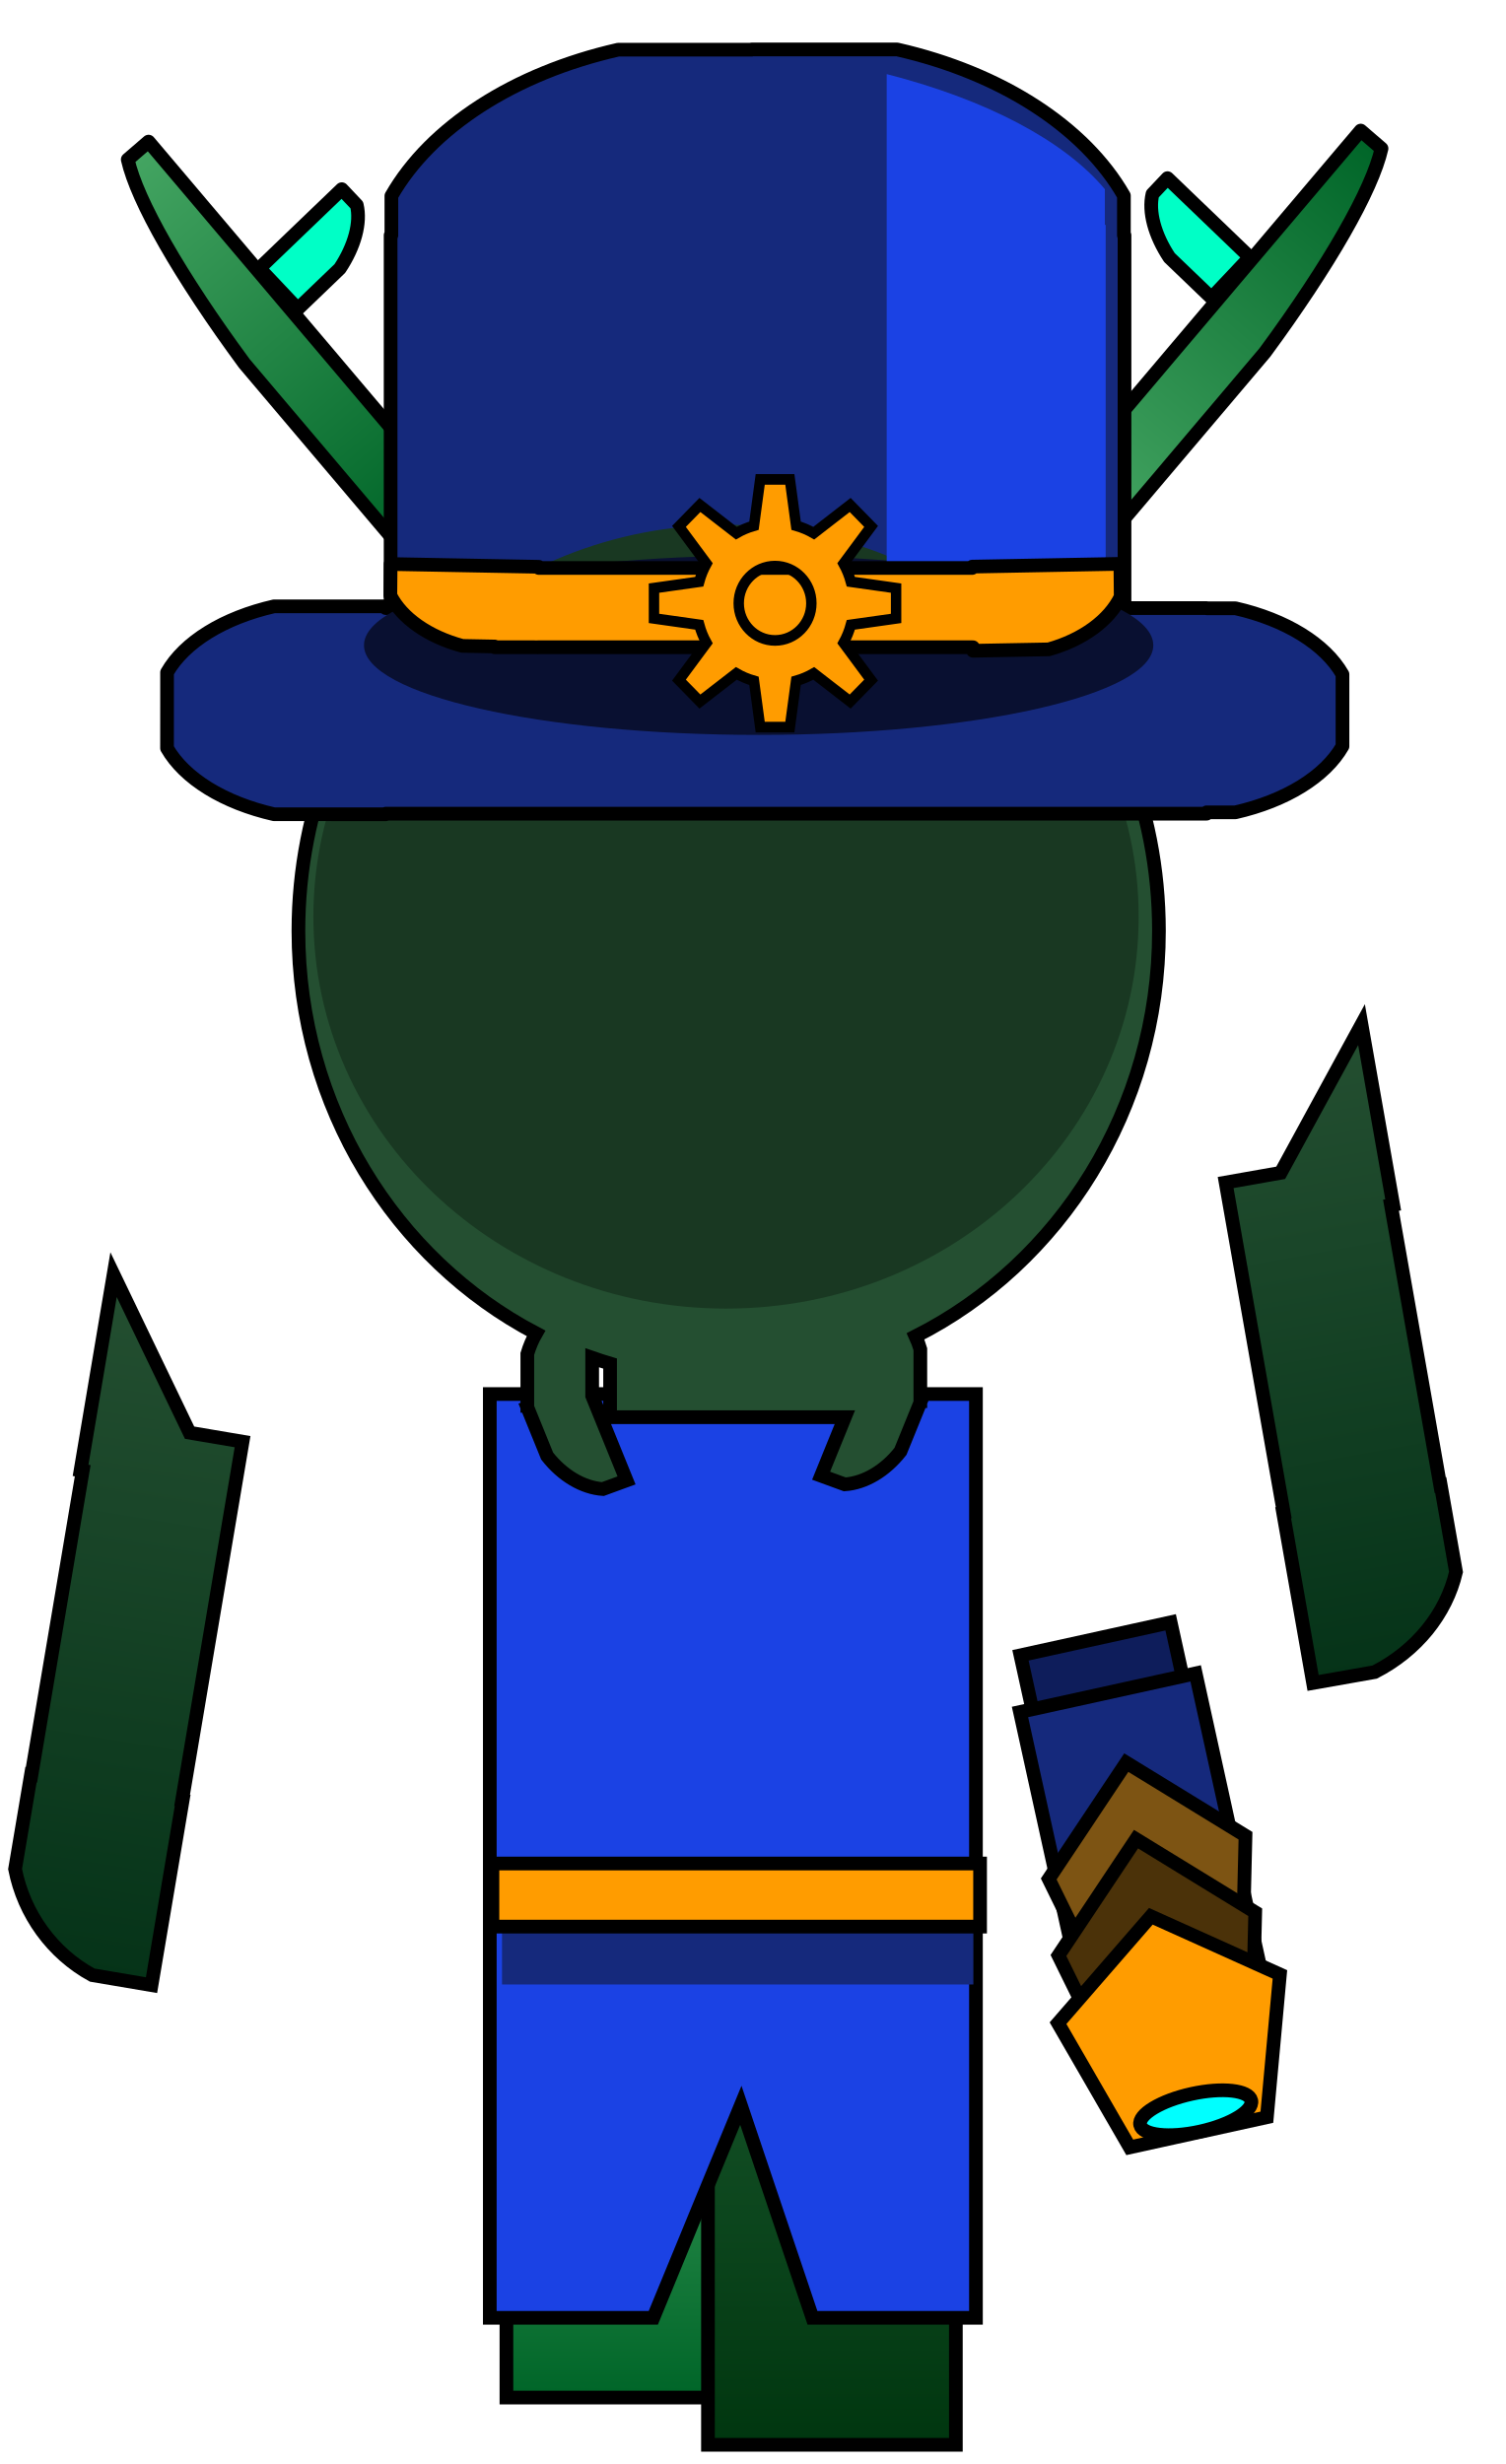
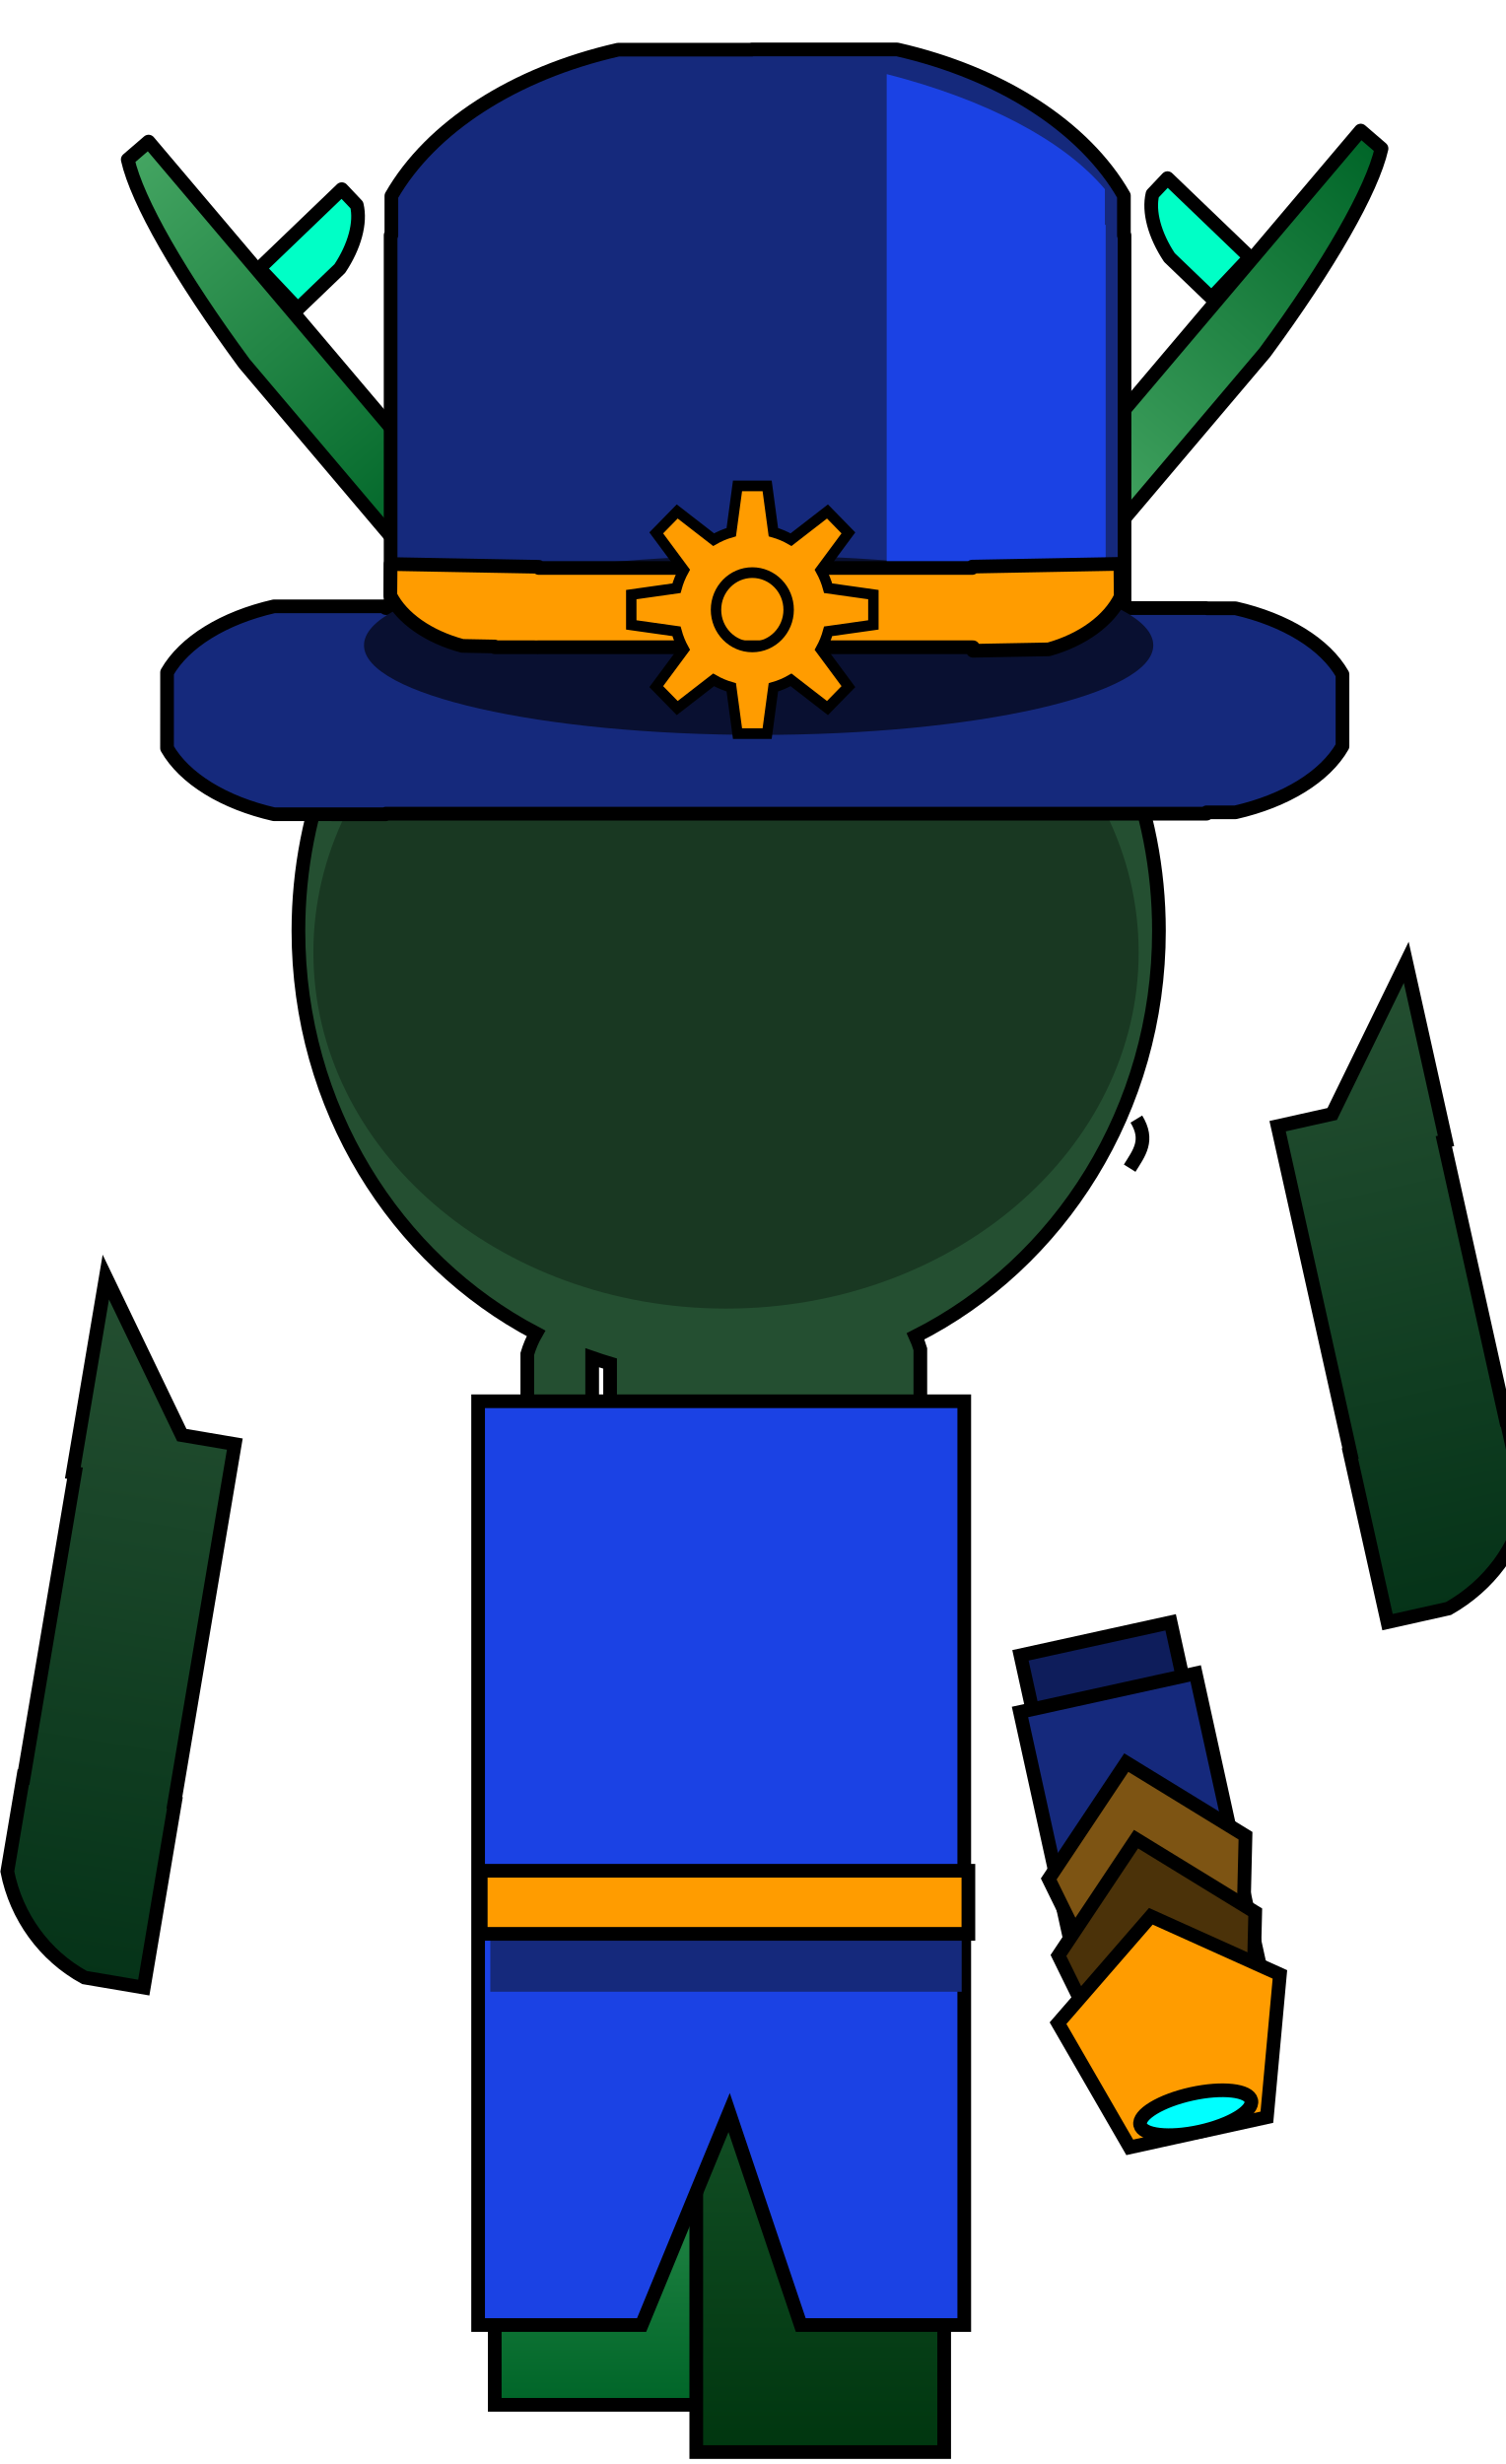
<svg xmlns="http://www.w3.org/2000/svg" xmlns:ns1="https://boxy-svg.com" viewBox="0 0 110 180" width="110px" height="180px">
  <defs>
    <linearGradient gradientUnits="userSpaceOnUse" x1="61.751" y1="4.64" x2="61.751" y2="26.708" id="gradient-6" gradientTransform="matrix(-1.180857, -1.017182, 1.008421, -1.191115, 147.3334, 105.8389)">
      <stop offset="0" style="stop-color: rgb(26.667% 64.706% 38.431%)" />
      <stop offset="1" style="stop-color: rgb(0% 39.662% 15.739%)" />
    </linearGradient>
    <linearGradient gradientUnits="userSpaceOnUse" x1="16.555" y1="5.154" x2="16.555" y2="27.222" id="gradient-5" gradientTransform="matrix(1.180857, -1.017182, 1.008421, 1.191115, -15.83714, 22.71915)">
      <stop offset="0" style="stop-color: rgb(26.667% 64.706% 38.431%)" />
      <stop offset="1" style="stop-color: rgb(0% 39.662% 15.739%)" />
    </linearGradient>
-     <linearGradient gradientUnits="userSpaceOnUse" x1="43.08" y1="89.367" x2="43.08" y2="109.039" id="gradient-0" gradientTransform="matrix(1.634354, 0, 0, 1.566338, -9.633743, 7.806114)">
+     <linearGradient gradientUnits="userSpaceOnUse" x1="43.08" y1="89.367" x2="43.08" y2="109.039" id="gradient-0" gradientTransform="matrix(1.634354, 0, 0, 1.566338, -72.14773, -1.729918)">
      <stop offset="0" style="stop-color: rgb(8.627% 32.549% 16.078%)" />
      <stop offset="1" style="stop-color: rgb(0% 21.246% 5.819%)" />
    </linearGradient>
-     <linearGradient gradientUnits="userSpaceOnUse" x1="33.017" y1="87.365" x2="33.017" y2="109.039" id="gradient-3" gradientTransform="matrix(1.668197, 0, 0, 1.40709, -8.840364, 21.71877)">
+     <linearGradient gradientUnits="userSpaceOnUse" x1="33.017" y1="87.365" x2="33.017" y2="109.039" id="gradient-3" gradientTransform="matrix(1.668197, 0, 0, 1.40709, -71.35435, 12.18274)">
      <stop offset="0" style="stop-color: rgb(26.667% 64.706% 38.431%)" />
      <stop offset="1" style="stop-color: rgb(0% 39.662% 15.739%)" />
    </linearGradient>
-     <linearGradient gradientUnits="userSpaceOnUse" x1="28.646" y1="90.587" x2="28.646" y2="141.378" id="gradient-1">
+     <linearGradient gradientUnits="userSpaceOnUse" x1="28.646" y1="90.587" x2="28.646" y2="141.378" id="gradient-1" gradientTransform="matrix(1, 0, 0, 1, -0.529803, 0.264849)">
      <stop offset="0" style="stop-color: rgb(14.118% 30.98% 19.216%)" />
      <stop offset="1" style="stop-color: rgb(2.156% 20.161% 9.313%)" />
    </linearGradient>
-     <linearGradient gradientUnits="userSpaceOnUse" x1="78.828" y1="91.139" x2="78.828" y2="137.871" id="gradient-2">
+     <linearGradient gradientUnits="userSpaceOnUse" x1="78.828" y1="91.139" x2="78.828" y2="137.871" id="gradient-2" gradientTransform="matrix(1.000001, 0, 0, 1.000001, -0.000045, -0.000081)">
      <stop offset="0" style="stop-color: rgb(14.118% 30.98% 19.216%)" />
      <stop offset="1" style="stop-color: rgb(2.156% 20.161% 9.313%)" />
    </linearGradient>
  </defs>
  <path d="M 99.402 9.539 L 77.148 35.825 L 81.037 39.175 L 92.404 25.748 C 97.103 19.361 100.247 13.867 100.923 10.85 L 99.402 9.539 Z" style="stroke: rgb(0, 0, 0); stroke-linejoin: round; stroke-linecap: round; fill: url(&quot;#gradient-6&quot;); transform-origin: 62.098px 10.789px;" />
  <g transform="matrix(-1.552848, 0, 0, 1.566338, 116.1274, -10.86369)">
    <path d="M 13.052 20.964 L 13.052 26.317 L 10.434 26.317 L 10.434 23.583 C 10.71 22.354 11.297 21.388 12.028 20.964 L 13.052 20.964 Z" style="stroke: rgb(0, 0, 0); stroke-linejoin: round; stroke-linecap: round; fill: rgb(0, 255, 198); transform-box: fill-box; transform-origin: 50% 50%;" transform="matrix(-0.570538, -0.821271, 0.821271, -0.570538, -0.000001, -0.000002)" />
    <path d="M 8.896 12.98 L 8.896 18.333 L 6.278 18.333 L 6.278 15.599 C 6.554 14.37 7.141 13.404 7.872 12.98 L 8.896 12.98 Z" style="stroke: rgb(0, 0, 0); stroke-linejoin: round; stroke-linecap: round; fill: rgb(0, 255, 198); transform-origin: 7.587px 15.657px;" transform="matrix(-0.142092, -0.989853, 0.989853, -0.142092, -0.000002, 0)" />
    <path d="M 10.662 17.127 L 10.662 22.48 L 8.044 22.48 L 8.044 19.746 C 8.32 18.517 8.907 17.551 9.638 17.127 L 10.662 17.127 Z" style="stroke: rgb(0, 0, 0); stroke-linejoin: round; stroke-linecap: round; fill: rgb(0, 255, 198); transform-origin: 9.353px 19.804px;" transform="matrix(-0.465849, -0.884864, 0.884864, -0.465849, 0.000001, 0)" />
    <path d="M 17.44 17.691 L 17.44 12.338 L 14.822 12.338 L 14.822 15.072 C 15.098 16.301 15.685 17.267 16.416 17.691 L 17.44 17.691 Z" style="stroke: rgb(0, 0, 0); stroke-linejoin: round; stroke-linecap: round; fill: rgb(0, 255, 198); transform-origin: 16.131px 15.014px;" transform="matrix(-0.689551, -0.724237, 0.724237, -0.689551, 0.000001, 0)" />
    <path d="M 14.93 14.622 L 14.93 9.269 L 12.312 9.269 L 12.312 12.003 C 12.588 13.232 13.175 14.198 13.906 14.622 L 14.93 14.622 Z" style="stroke: rgb(0, 0, 0); stroke-linejoin: round; stroke-linecap: round; fill: rgb(0, 255, 198); transform-origin: 13.621px 11.945px;" transform="matrix(-0.782727, -0.622365, 0.622365, -0.782727, -0.000002, -0.000002)" />
  </g>
  <path d="M 85.287 13.014 L 91.307 18.795 L 88.503 21.765 L 85.429 18.812 C 84.342 17.172 83.884 15.462 84.19 14.175 L 85.287 13.014 Z" style="stroke: rgb(0, 0, 0); stroke-linejoin: round; stroke-linecap: round; fill: rgb(0, 255, 198); transform-origin: 59.958px 6.341px;" />
-   <path d="M 72.993 100.753 L 72.939 125.245 L 72.896 125.245 L 72.869 137.863 L 77.436 137.871 C 80.707 136.878 83.33 134.606 84.57 131.712 L 84.584 125.266 L 84.545 125.266 L 84.593 104.505 L 84.756 104.505 L 84.787 91.139 L 77.077 100.76 L 72.993 100.753 Z" style="stroke: rgb(0, 0, 0); transform-box: fill-box; transform-origin: 52.826% 50.713%; fill: url(&quot;#gradient-2&quot;);" transform="matrix(0.984493, -0.175425, 0.175425, 0.984493, -0.000001, 0)" />
+   <path d="M 72.993 100.753 L 72.939 125.245 L 72.896 125.245 L 72.869 137.863 L 77.436 137.871 C 80.707 136.878 83.33 134.606 84.57 131.712 L 84.584 125.266 L 84.545 125.266 L 84.593 104.505 L 84.756 104.505 L 84.787 91.139 L 77.077 100.76 L 72.993 100.753 Z" style="stroke: rgb(0, 0, 0); fill: url(&quot;#gradient-2&quot;); transform-box: fill-box; transform-origin: 52.826% 50.713%;" transform="matrix(0.975599, -0.219558, 0.219558, 0.975599, 0, 0)" />
  <path d="M 10.853 10.345 L 33.107 36.63 L 29.218 39.98 L 17.851 26.553 C 13.152 20.166 10.008 14.673 9.332 11.655 L 10.853 10.345 Z" style="stroke: rgb(0, 0, 0); stroke-linejoin: round; stroke-linecap: round; fill: url(&quot;#gradient-5&quot;); transform-origin: 16.902px 11.303px;" />
  <g transform="matrix(1.552848, 0, 0, 1.566338, -5.870526, -10.05842)">
    <path d="M 13.052 20.964 L 13.052 26.317 L 10.434 26.317 L 10.434 23.583 C 10.71 22.354 11.297 21.388 12.028 20.964 L 13.052 20.964 Z" style="stroke: rgb(0, 0, 0); stroke-linejoin: round; stroke-linecap: round; fill: rgb(0, 255, 198); transform-box: fill-box; transform-origin: 50% 50%;" transform="matrix(-0.570538, -0.821271, 0.821271, -0.570538, -0.000001, -0.000002)" />
    <path d="M 8.896 12.98 L 8.896 18.333 L 6.278 18.333 L 6.278 15.599 C 6.554 14.37 7.141 13.404 7.872 12.98 L 8.896 12.98 Z" style="stroke: rgb(0, 0, 0); stroke-linejoin: round; stroke-linecap: round; fill: rgb(0, 255, 198); transform-origin: 7.587px 15.657px;" transform="matrix(-0.142092, -0.989853, 0.989853, -0.142092, -0.000002, 0)" />
    <path d="M 10.662 17.127 L 10.662 22.48 L 8.044 22.48 L 8.044 19.746 C 8.32 18.517 8.907 17.551 9.638 17.127 L 10.662 17.127 Z" style="stroke: rgb(0, 0, 0); stroke-linejoin: round; stroke-linecap: round; fill: rgb(0, 255, 198); transform-origin: 9.353px 19.804px;" transform="matrix(-0.465849, -0.884864, 0.884864, -0.465849, 0.000001, 0)" />
    <path d="M 17.44 17.691 L 17.44 12.338 L 14.822 12.338 L 14.822 15.072 C 15.098 16.301 15.685 17.267 16.416 17.691 L 17.44 17.691 Z" style="stroke: rgb(0, 0, 0); stroke-linejoin: round; stroke-linecap: round; fill: rgb(0, 255, 198); transform-origin: 16.131px 15.014px;" transform="matrix(-0.689551, -0.724237, 0.724237, -0.689551, 0.000001, 0)" />
    <path d="M 14.93 14.622 L 14.93 9.269 L 12.312 9.269 L 12.312 12.003 C 12.588 13.232 13.175 14.198 13.906 14.622 L 14.93 14.622 Z" style="stroke: rgb(0, 0, 0); stroke-linejoin: round; stroke-linecap: round; fill: rgb(0, 255, 198); transform-origin: 13.621px 11.945px;" transform="matrix(-0.782727, -0.622365, 0.622365, -0.782727, -0.000002, -0.000002)" />
  </g>
  <path d="M 24.968 13.819 L 18.948 19.6 L 21.751 22.57 L 24.826 19.617 C 25.913 17.977 26.371 16.268 26.065 14.98 L 24.968 13.819 Z" style="stroke: rgb(0, 0, 0); stroke-linejoin: round; stroke-linecap: round; fill: rgb(0, 255, 198); transform-origin: 19.042px 6.855px;" />
-   <rect x="36.996" y="144.649" width="18.485" height="30.497" style="stroke: rgb(0, 0, 0); fill: url(&quot;#gradient-3&quot;);" />
-   <rect x="51.718" y="147.785" width="18.11" height="30.813" style="stroke: rgb(0, 0, 0); fill: url(&quot;#gradient-0&quot;);" />
-   <path d="M 34.349 101.122 L 34.184 127.693 L 34.223 127.693 L 34.139 141.378 L 29.747 141.346 C 26.611 140.242 24.11 137.753 22.943 134.604 L 22.987 127.611 L 23.023 127.611 L 23.163 105.088 L 23.004 105.087 L 23.094 90.587 L 30.423 101.094 L 34.349 101.122 Z" style="stroke: rgb(0, 0, 0); transform-box: fill-box; transform-origin: 46.733% 50.933%; fill: url(&quot;#gradient-1&quot;);" transform="matrix(0.987106, 0.160069, -0.160069, 0.987106, 0, 0)" />
-   <path d="M 35.781 101.836 L 71.295 101.836 L 71.295 169.319 L 59.351 169.319 L 54.12 153.796 L 47.725 169.319 L 35.781 169.319 L 35.781 101.836 Z" style="stroke: rgb(0, 0, 0); fill: rgb(27, 66, 228);" />
+   <path d="M 33.819 101.387 L 33.654 127.958 L 33.693 127.958 L 33.609 141.643 L 29.217 141.611 C 26.081 140.507 23.58 138.018 22.413 134.869 L 22.457 127.876 L 22.493 127.876 L 22.633 105.353 L 22.474 105.352 L 22.564 90.852 L 29.893 101.359 L 33.819 101.387 Z" style="stroke: rgb(0, 0, 0); fill: url(&quot;#gradient-1&quot;); transform-box: fill-box; transform-origin: 46.733% 50.933%;" transform="matrix(0.987106, 0.160069, -0.160069, 0.987106, 0, 0.000001)" />
  <path d="M 84.663 68.003 C 84.663 81.041 77.405 92.308 66.882 97.621 C 67.019 97.92 67.136 98.235 67.232 98.562 L 67.232 102.357 L 66.881 102.357 L 67.221 102.483 L 65.783 106.024 C 64.67 107.446 63.173 108.336 61.713 108.435 L 59.983 107.803 L 61.72 103.528 L 44.568 103.528 L 44.568 99.611 C 44.128 99.48 43.691 99.338 43.259 99.187 L 43.259 101.966 L 45.77 108.146 L 44.04 108.778 C 42.58 108.679 41.083 107.789 39.97 106.367 L 38.532 102.826 L 38.872 102.7 L 38.521 102.7 L 38.521 98.905 C 38.68 98.365 38.896 97.859 39.158 97.405 C 28.864 92.004 21.8 80.867 21.8 68.003 C 21.8 49.847 35.872 35.13 53.231 35.13 C 70.591 35.13 84.663 49.847 84.663 68.003 Z" style="stroke: rgb(0, 0, 0); fill: rgb(36, 79, 49);" />
+   <g transform="matrix(1, 0, 0, 1, 61.65976, 10.06581)">
+     <rect x="-25.518" y="135.113" width="18.485" height="30.497" style="stroke: rgb(0, 0, 0); fill: url(&quot;#gradient-3&quot;);" />
+     <rect x="-10.796" y="138.249" width="18.11" height="30.813" style="stroke: rgb(0, 0, 0); fill: url(&quot;#gradient-0&quot;);" />
+     <path d="M -26.733 92.3 L 8.781 92.3 L 8.781 159.783 L -3.163 159.783 L -8.394 144.26 L -14.789 159.783 L -26.733 159.783 L -26.733 92.3 Z" style="stroke: rgb(0, 0, 0); fill: rgb(27, 66, 228);" />
+     <rect x="-25.841" y="130.014" width="34.433" height="5.42" style="fill: rgb(21, 41, 124);" />
+     <rect x="-26.541" y="126.597" width="35.624" height="4.61" style="stroke: rgb(0, 0, 0); fill: rgb(255, 156, 0);" />
+   </g>
  <path d="M 28.591 14.312 C 31.46 9.3 37.544 5.36 45.155 3.63 L 54.91 3.63 L 54.91 3.612 L 65.539 3.612 C 73.147 5.343 79.232 9.283 82.103 14.295 L 82.103 17.189 L 82.148 17.189 L 82.148 46.984 L 28.535 46.984 L 28.535 17.189 L 28.591 17.189 L 28.591 14.312 Z" style="stroke: rgb(0, 0, 0); stroke-linejoin: round; stroke-linecap: round; fill: rgb(21, 41, 124);" />
-   <ellipse style="fill: rgb(25, 56, 34);" cx="53.037" cy="66.967" rx="30.144" ry="28.629" />
+   <ellipse style="fill: rgb(25, 56, 34);" cx="53.037" cy="69.574" rx="30.144" ry="26.022" />
  <path d="M 12.204 49.121 C 13.469 46.903 16.353 45.13 20.021 44.293 L 28.185 44.293 L 28.185 44.422 L 88.149 44.422 L 88.149 44.436 L 90.254 44.436 C 93.922 45.272 96.806 47.045 98.071 49.263 L 98.071 54.514 C 96.806 56.732 93.922 58.505 90.254 59.341 L 88.149 59.341 L 88.149 59.44 L 28.184 59.44 L 28.184 59.484 L 20.021 59.482 C 16.351 58.646 13.468 56.873 12.202 54.655 L 12.204 51.555 L 12.204 49.121 Z" style="stroke: rgb(0, 0, 0); stroke-linejoin: round; stroke-linecap: round; fill: rgb(21, 41, 124);" />
  <ellipse style="fill: rgb(9, 16, 49);" cx="55.42" cy="47.138" rx="28.829" ry="6.548" />
  <path d="M 80.713 13.82 L 80.713 16.426 L 80.772 16.426 L 80.772 43.245 L 64.775 43.245 L 64.775 5.415 C 72.018 7.268 77.703 10.24 80.713 13.82 Z" style="stroke-linejoin: round; stroke-linecap: round; fill: rgb(27, 66, 228);" />
  <path d="M 28.536 41.203 L 39.36 41.405 L 39.36 41.491 L 71.022 41.491 L 71.022 41.393 L 81.846 41.19 L 81.869 43.592 C 81.026 45.33 79.086 46.742 76.609 47.437 L 71.08 47.54 L 71.077 47.282 L 39.304 47.282 L 39.304 47.288 L 39.01 47.282 L 36.138 47.282 L 36.138 47.229 L 33.776 47.183 C 31.297 46.516 29.358 45.164 28.515 43.501 L 28.536 41.203 Z" style="stroke: rgb(0, 0, 0); stroke-linejoin: round; stroke-linecap: round; fill: rgb(255, 156, 0);" />
-   <path style="stroke: rgb(0, 0, 0); stroke-miterlimit: 4.63; stroke-width: 7.485px; fill: rgb(255, 156, 0);" transform="matrix(0.10165, 0, 0, 0.104003, 8.33406, 16.19751)" d="M 464.356 181 L 485.644 181 L 490.136 213.513 A 56.55 56.55 0 0 1 502.825 218.769 L 528.992 198.955 L 544.045 214.008 L 524.231 240.175 A 56.55 56.55 0 0 1 529.487 252.864 L 562 257.356 L 562 278.644 L 529.487 283.136 A 56.55 56.55 0 0 1 524.231 295.825 L 544.045 321.992 L 528.992 337.045 L 502.825 317.231 A 56.55 56.55 0 0 1 490.136 322.487 L 485.644 355 L 464.356 355 L 459.864 322.487 A 56.55 56.55 0 0 1 447.175 317.231 L 421.008 337.045 L 405.955 321.992 L 425.769 295.825 A 56.55 56.55 0 0 1 420.513 283.136 L 388 278.644 L 388 257.356 L 420.513 252.864 A 56.55 56.55 0 0 1 425.769 240.175 L 405.955 214.008 L 421.008 198.955 L 447.175 218.769 A 56.55 56.55 0 0 1 459.864 213.513 Z M 475 241.9 A 26.1 26.1 0 0 0 475 294.1 A 26.1 26.1 0 0 0 475 241.9" ns1:shape="cog 475 268 26.1 56.55 87 0.38 8 1@36eb139e" />
-   <rect x="36.673" y="139.55" width="34.433" height="5.42" style="fill: rgb(21, 41, 124);" />
-   <rect x="35.973" y="136.133" width="35.624" height="4.61" style="stroke: rgb(0, 0, 0); fill: rgb(255, 156, 0);" />
+   <path style="stroke: rgb(0, 0, 0); stroke-miterlimit: 4.63; stroke-width: 7.485px; fill: rgb(255, 156, 0);" transform="matrix(0.10165, 0, 0, 0.104003, 6.675242, 16.67146)" d="M 464.356 181 L 485.644 181 L 490.136 213.513 A 56.55 56.55 0 0 1 502.825 218.769 L 528.992 198.955 L 544.045 214.008 L 524.231 240.175 A 56.55 56.55 0 0 1 529.487 252.864 L 562 257.356 L 562 278.644 L 529.487 283.136 A 56.55 56.55 0 0 1 524.231 295.825 L 544.045 321.992 L 528.992 337.045 L 502.825 317.231 A 56.55 56.55 0 0 1 490.136 322.487 L 485.644 355 L 464.356 355 L 459.864 322.487 A 56.55 56.55 0 0 1 447.175 317.231 L 421.008 337.045 L 405.955 321.992 L 425.769 295.825 A 56.55 56.55 0 0 1 420.513 283.136 L 388 278.644 L 388 257.356 L 420.513 252.864 A 56.55 56.55 0 0 1 425.769 240.175 L 405.955 214.008 L 421.008 198.955 L 447.175 218.769 A 56.55 56.55 0 0 1 459.864 213.513 Z M 475 241.9 A 26.1 26.1 0 0 0 475 294.1 A 26.1 26.1 0 0 0 475 241.9" ns1:shape="cog 475 268 26.1 56.55 87 0.38 8 1@36eb139e" />
  <rect x="71.763" y="120.657" width="11.233" height="5.665" style="stroke: rgb(0, 0, 0); fill: rgb(14, 29, 91);" transform="matrix(0.976687, -0.214666, 0.214666, 0.976687, -21.44448, 18.48543)" />
  <rect x="70.841" y="124.692" width="13.139" height="25.848" style="stroke: rgb(0, 0, 0); fill: rgb(21, 41, 124);" transform="matrix(0.976687, -0.214666, 0.214666, 0.976687, -21.44448, 18.48543)" />
  <path d="M 77.631 129.972 L 84.99 137.058 L 82.179 148.523 L 73.083 148.523 L 70.272 137.058 Z" ns1:shape="n-gon 77.631 140.227 7.738 10.255 5 0 1@070a14ce" style="stroke: rgb(0, 0, 0); fill: rgb(125, 84, 19);" transform="matrix(0.9766875, -0.2146661, 0.2146661, 0.9766875, -21.44454, 18.48537)" />
  <path d="M 77.125 135.584 L 84.484 142.67 L 81.673 154.135 L 72.577 154.135 L 69.766 142.67 Z" ns1:shape="n-gon 77.125 145.839 7.738 10.255 5 0 1@b2fae5cb" style="stroke: rgb(0, 0, 0); fill: rgb(75, 50, 9);" transform="matrix(0.9766875, -0.2146661, 0.2146661, 0.9766875, -21.44454, 18.48536)" />
  <path d="M 76.973 141.321 L 85.271 147.492 L 82.101 157.477 L 71.845 157.477 L 68.675 147.492 Z" ns1:shape="n-gon 76.973 150.252 8.725 8.931 5 0 1@963bd1f4" style="stroke: rgb(0, 0, 0); fill: rgb(255, 156, 0);" transform="matrix(0.9766875, -0.2146661, 0.2146661, 0.9766875, -21.44454, 18.48536)" />
  <ellipse style="stroke: rgb(0, 0, 0); fill: rgb(0, 255, 255);" cx="77.139" cy="150.673" rx="4.155" ry="1.41" transform="matrix(0.976687, -0.214666, 0.214666, 0.976687, -20.33451, 23.73815)" />
+   <path style="stroke: rgb(0, 0, 0); fill: none; transform-box: fill-box; transform-origin: 50% 50%;" d="M 62.539 98.302 C 63.112 100.023 62.196 100.749 61.258 101.686" transform="matrix(0.974469, -0.224522, 0.224522, 0.974469, 0.000001, 0)" />
</svg>
